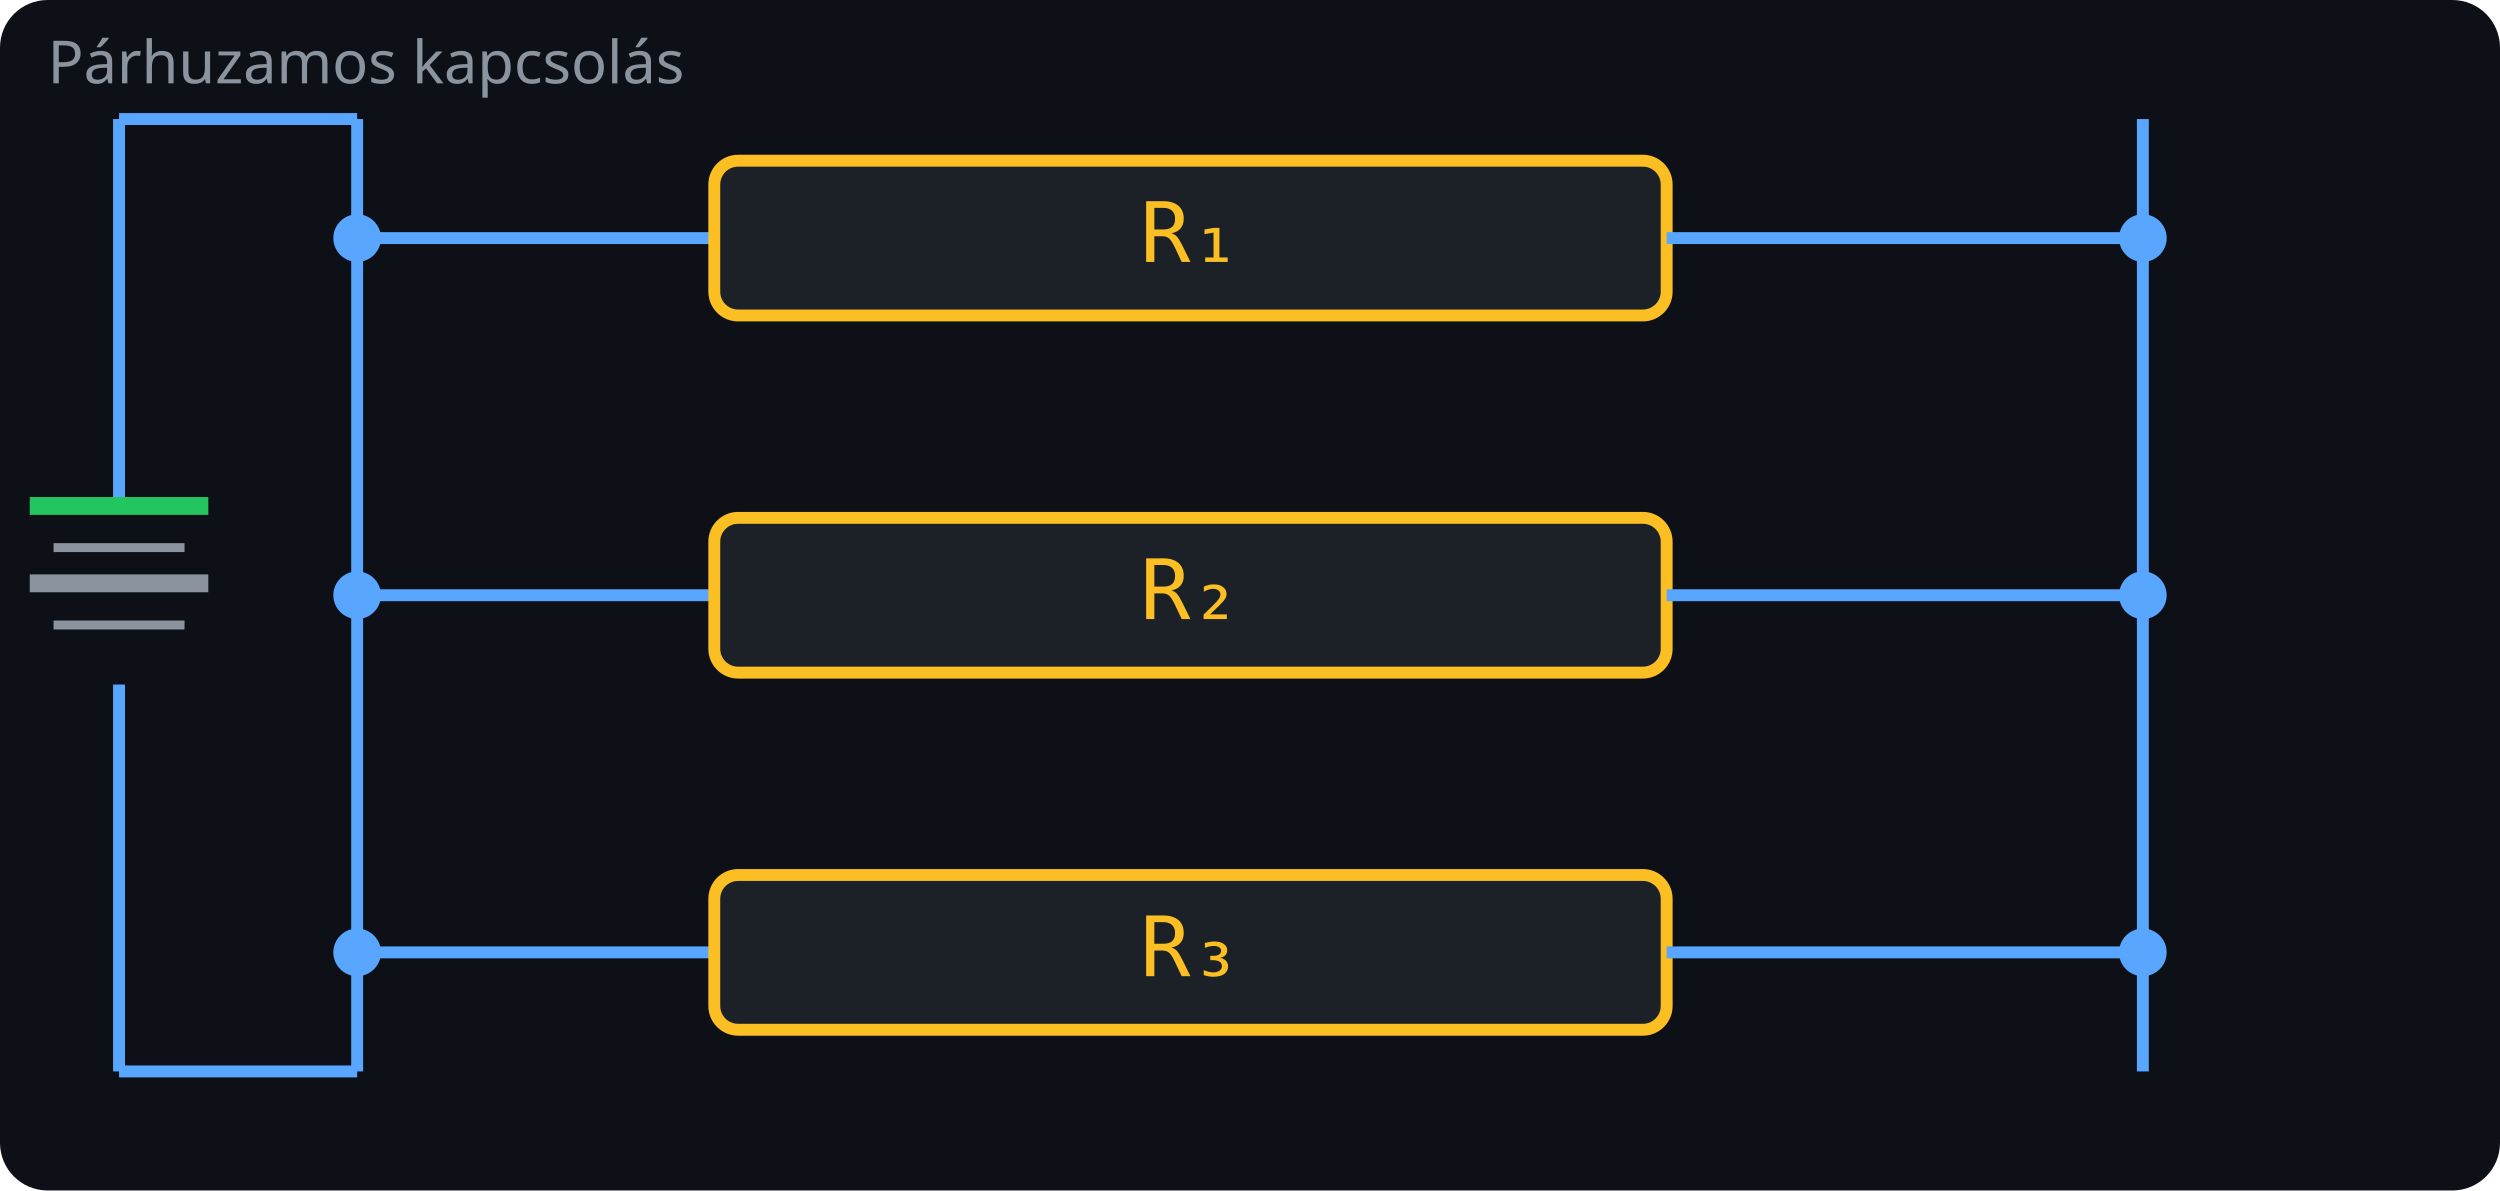
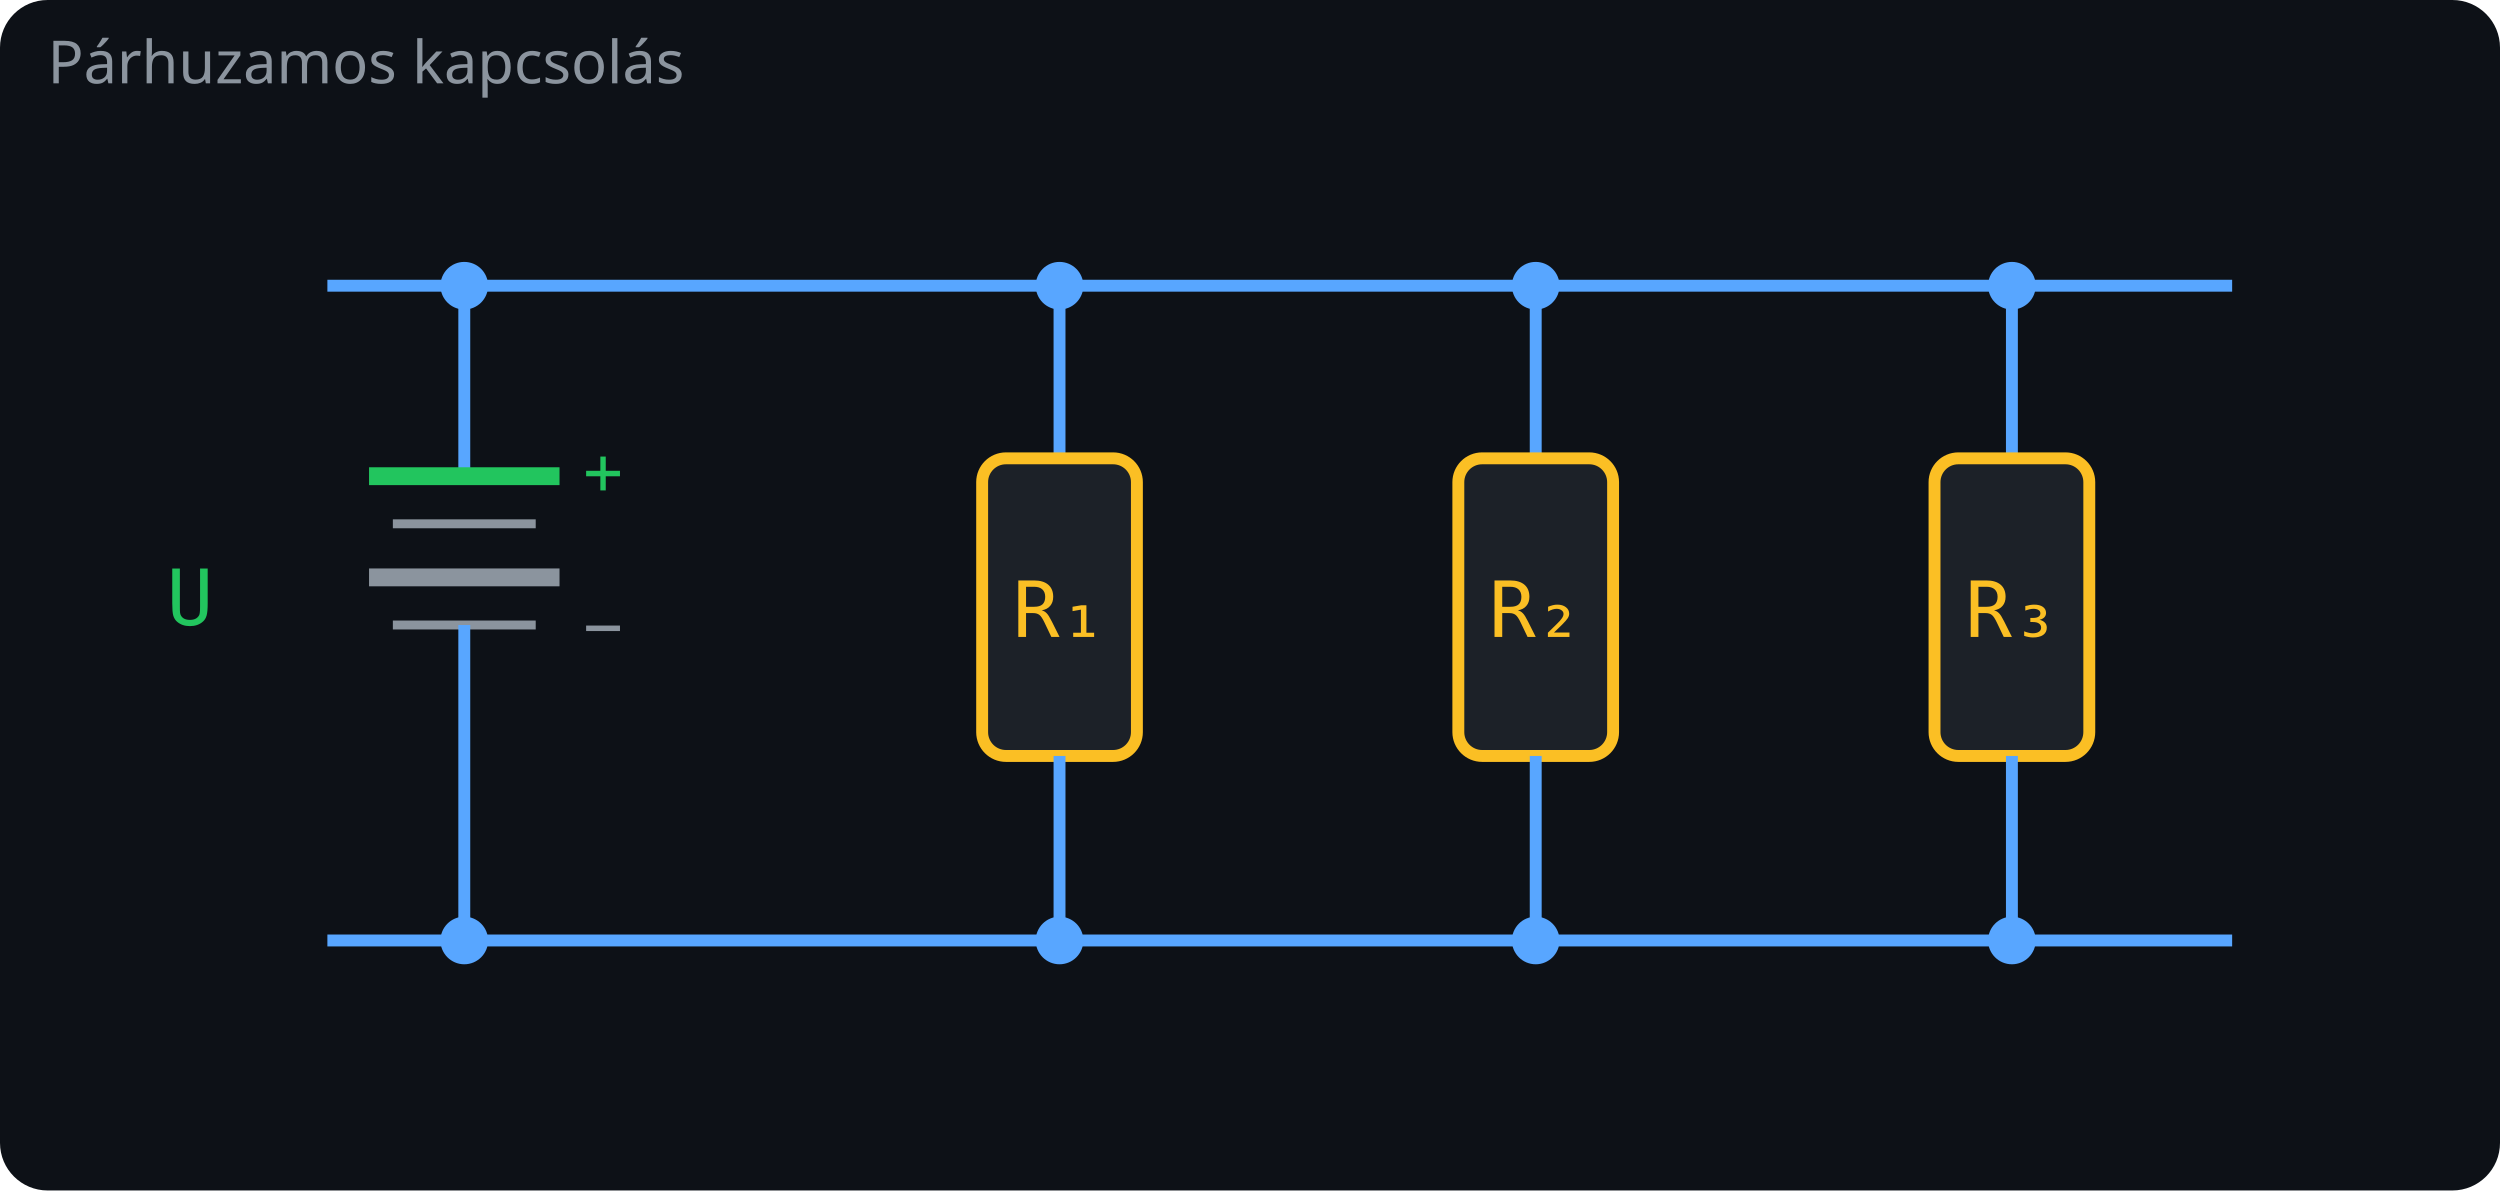
<svg xmlns="http://www.w3.org/2000/svg" width="420" height="200" viewBox="0 0 420 200">
  <rect width="420" height="200" fill="#0d1117" rx="8" />
-   <line x1="60" y1="20" x2="60" y2="180" stroke="#58a6ff" stroke-width="2" />
-   <line x1="360" y1="20" x2="360" y2="180" stroke="#58a6ff" stroke-width="2" />
-   <line x1="20" y1="85" x2="20" y2="20" stroke="#58a6ff" stroke-width="2" />
-   <line x1="20" y1="115" x2="20" y2="180" stroke="#58a6ff" stroke-width="2" />
-   <line x1="5" y1="85" x2="35" y2="85" stroke="#22c55e" stroke-width="3" />
-   <line x1="9" y1="92" x2="31" y2="92" stroke="#8b949e" stroke-width="1.5" />
-   <line x1="5" y1="98" x2="35" y2="98" stroke="#8b949e" stroke-width="3" />
-   <line x1="9" y1="105" x2="31" y2="105" stroke="#8b949e" stroke-width="1.5" />
-   <line x1="20" y1="20" x2="60" y2="20" stroke="#58a6ff" stroke-width="2" />
-   <line x1="20" y1="180" x2="60" y2="180" stroke="#58a6ff" stroke-width="2" />
-   <line x1="60" y1="40" x2="120" y2="40" stroke="#58a6ff" stroke-width="2" />
-   <rect x="120" y="27" width="160" height="26" rx="4" fill="#1c2128" stroke="#fbbf24" stroke-width="2" />
-   <text x="200" y="44" fill="#fbbf24" font-size="14" font-family="monospace" text-anchor="middle">R₁</text>
-   <line x1="280" y1="40" x2="360" y2="40" stroke="#58a6ff" stroke-width="2" />
-   <line x1="60" y1="100" x2="120" y2="100" stroke="#58a6ff" stroke-width="2" />
-   <rect x="120" y="87" width="160" height="26" rx="4" fill="#1c2128" stroke="#fbbf24" stroke-width="2" />
-   <text x="200" y="104" fill="#fbbf24" font-size="14" font-family="monospace" text-anchor="middle">R₂</text>
-   <line x1="280" y1="100" x2="360" y2="100" stroke="#58a6ff" stroke-width="2" />
-   <line x1="60" y1="160" x2="120" y2="160" stroke="#58a6ff" stroke-width="2" />
-   <rect x="120" y="147" width="160" height="26" rx="4" fill="#1c2128" stroke="#fbbf24" stroke-width="2" />
-   <text x="200" y="164" fill="#fbbf24" font-size="14" font-family="monospace" text-anchor="middle">R₃</text>
-   <line x1="280" y1="160" x2="360" y2="160" stroke="#58a6ff" stroke-width="2" />
-   <circle cx="60" cy="40" r="4" fill="#58a6ff" />
-   <circle cx="60" cy="100" r="4" fill="#58a6ff" />
-   <circle cx="60" cy="160" r="4" fill="#58a6ff" />
-   <circle cx="360" cy="40" r="4" fill="#58a6ff" />
-   <circle cx="360" cy="100" r="4" fill="#58a6ff" />
-   <circle cx="360" cy="160" r="4" fill="#58a6ff" />
+   <line x1="55" y1="48" x2="375" y2="48" stroke="#58a6ff" stroke-width="2" />
+   <line x1="55" y1="158" x2="375" y2="158" stroke="#58a6ff" stroke-width="2" />
+   <line x1="78" y1="48" x2="78" y2="80" stroke="#58a6ff" stroke-width="2" />
+   <line x1="62" y1="80" x2="94" y2="80" stroke="#22c55e" stroke-width="3" />
+   <line x1="66" y1="88" x2="90" y2="88" stroke="#8b949e" stroke-width="1.5" />
+   <line x1="62" y1="97" x2="94" y2="97" stroke="#8b949e" stroke-width="3" />
+   <line x1="66" y1="105" x2="90" y2="105" stroke="#8b949e" stroke-width="1.5" />
+   <line x1="78" y1="105" x2="78" y2="158" stroke="#58a6ff" stroke-width="2" />
+   <text x="98" y="83" fill="#22c55e" font-size="11" font-family="monospace">+</text>
+   <text x="98" y="109" fill="#8b949e" font-size="11" font-family="monospace">−</text>
+   <text x="28" y="105" fill="#22c55e" font-size="13" font-family="monospace">U</text>
+   <line x1="178" y1="48" x2="178" y2="77" stroke="#58a6ff" stroke-width="2" />
+   <rect x="165" y="77" width="26" height="50" rx="4" fill="#1c2128" stroke="#fbbf24" stroke-width="2" />
+   <text x="178" y="107" fill="#fbbf24" font-size="13" font-family="monospace" text-anchor="middle">R₁</text>
+   <line x1="178" y1="127" x2="178" y2="158" stroke="#58a6ff" stroke-width="2" />
+   <line x1="258" y1="48" x2="258" y2="77" stroke="#58a6ff" stroke-width="2" />
+   <rect x="245" y="77" width="26" height="50" rx="4" fill="#1c2128" stroke="#fbbf24" stroke-width="2" />
+   <text x="258" y="107" fill="#fbbf24" font-size="13" font-family="monospace" text-anchor="middle">R₂</text>
+   <line x1="258" y1="127" x2="258" y2="158" stroke="#58a6ff" stroke-width="2" />
+   <line x1="338" y1="48" x2="338" y2="77" stroke="#58a6ff" stroke-width="2" />
+   <rect x="325" y="77" width="26" height="50" rx="4" fill="#1c2128" stroke="#fbbf24" stroke-width="2" />
+   <text x="338" y="107" fill="#fbbf24" font-size="13" font-family="monospace" text-anchor="middle">R₃</text>
+   <line x1="338" y1="127" x2="338" y2="158" stroke="#58a6ff" stroke-width="2" />
+   <circle cx="78" cy="48" r="4" fill="#58a6ff" />
+   <circle cx="178" cy="48" r="4" fill="#58a6ff" />
+   <circle cx="258" cy="48" r="4" fill="#58a6ff" />
+   <circle cx="338" cy="48" r="4" fill="#58a6ff" />
+   <circle cx="78" cy="158" r="4" fill="#58a6ff" />
+   <circle cx="178" cy="158" r="4" fill="#58a6ff" />
+   <circle cx="258" cy="158" r="4" fill="#58a6ff" />
+   <circle cx="338" cy="158" r="4" fill="#58a6ff" />
  <text x="8" y="14" fill="#8b949e" font-size="10" font-family="sans-serif">Párhuzamos kapcsolás</text>
</svg>
